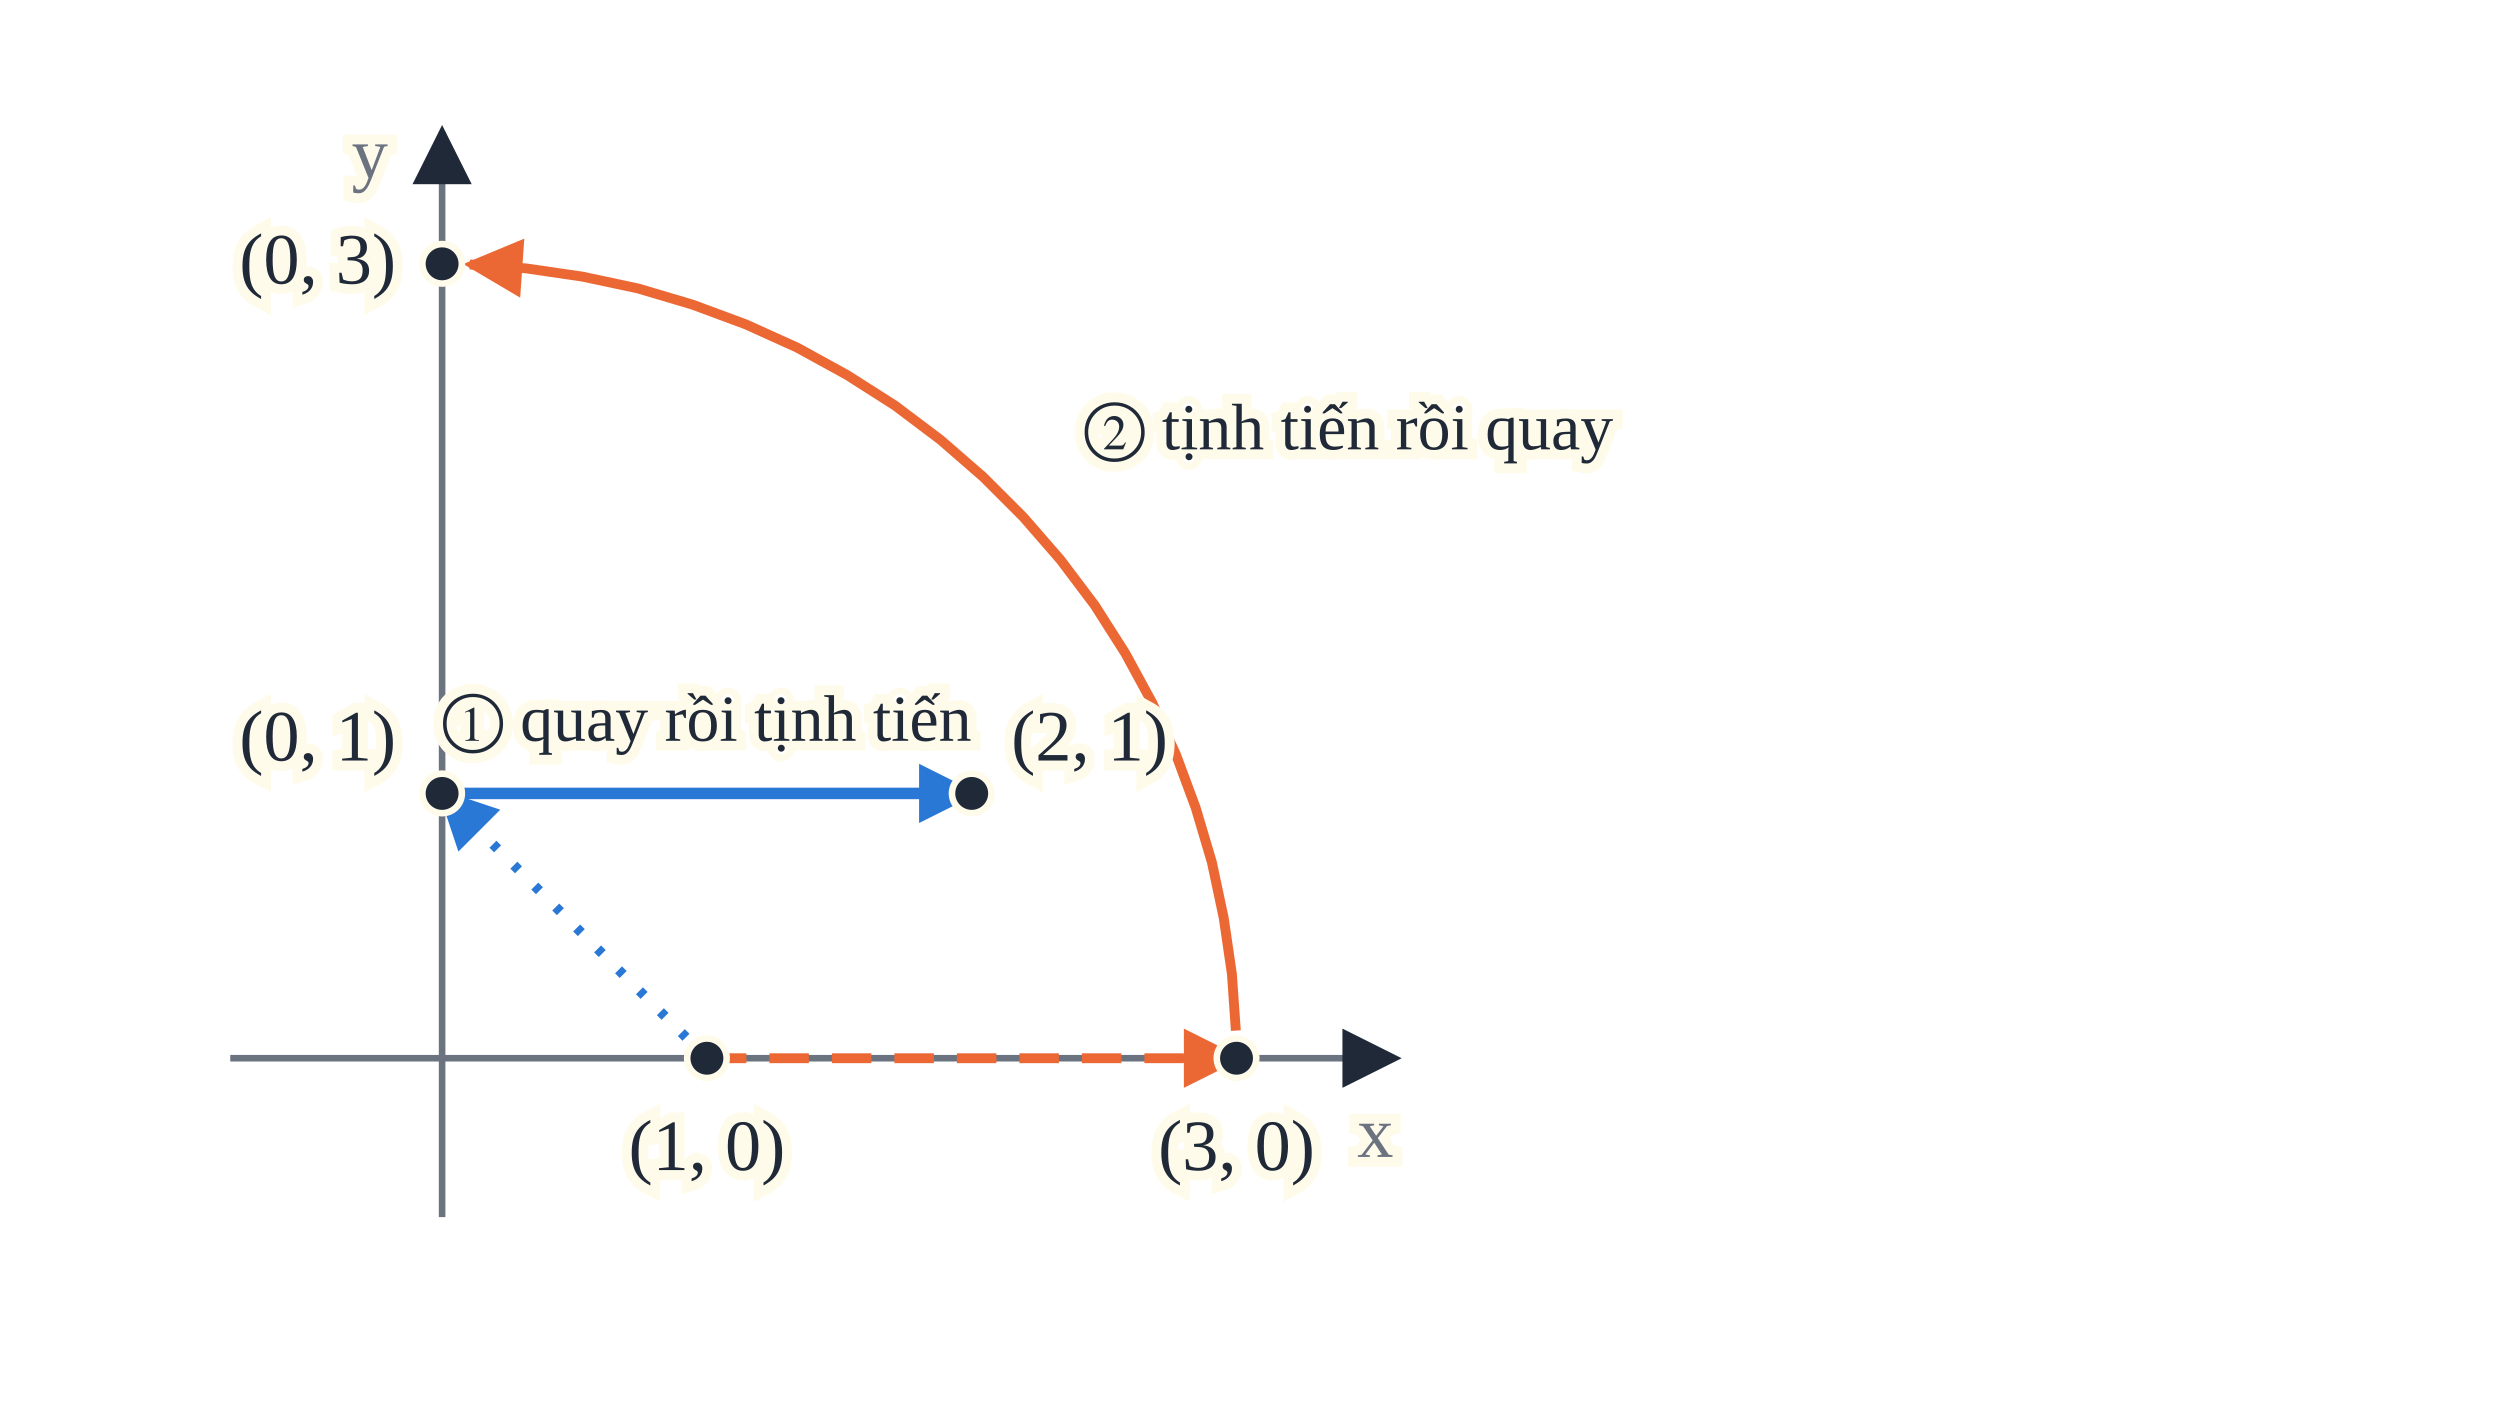
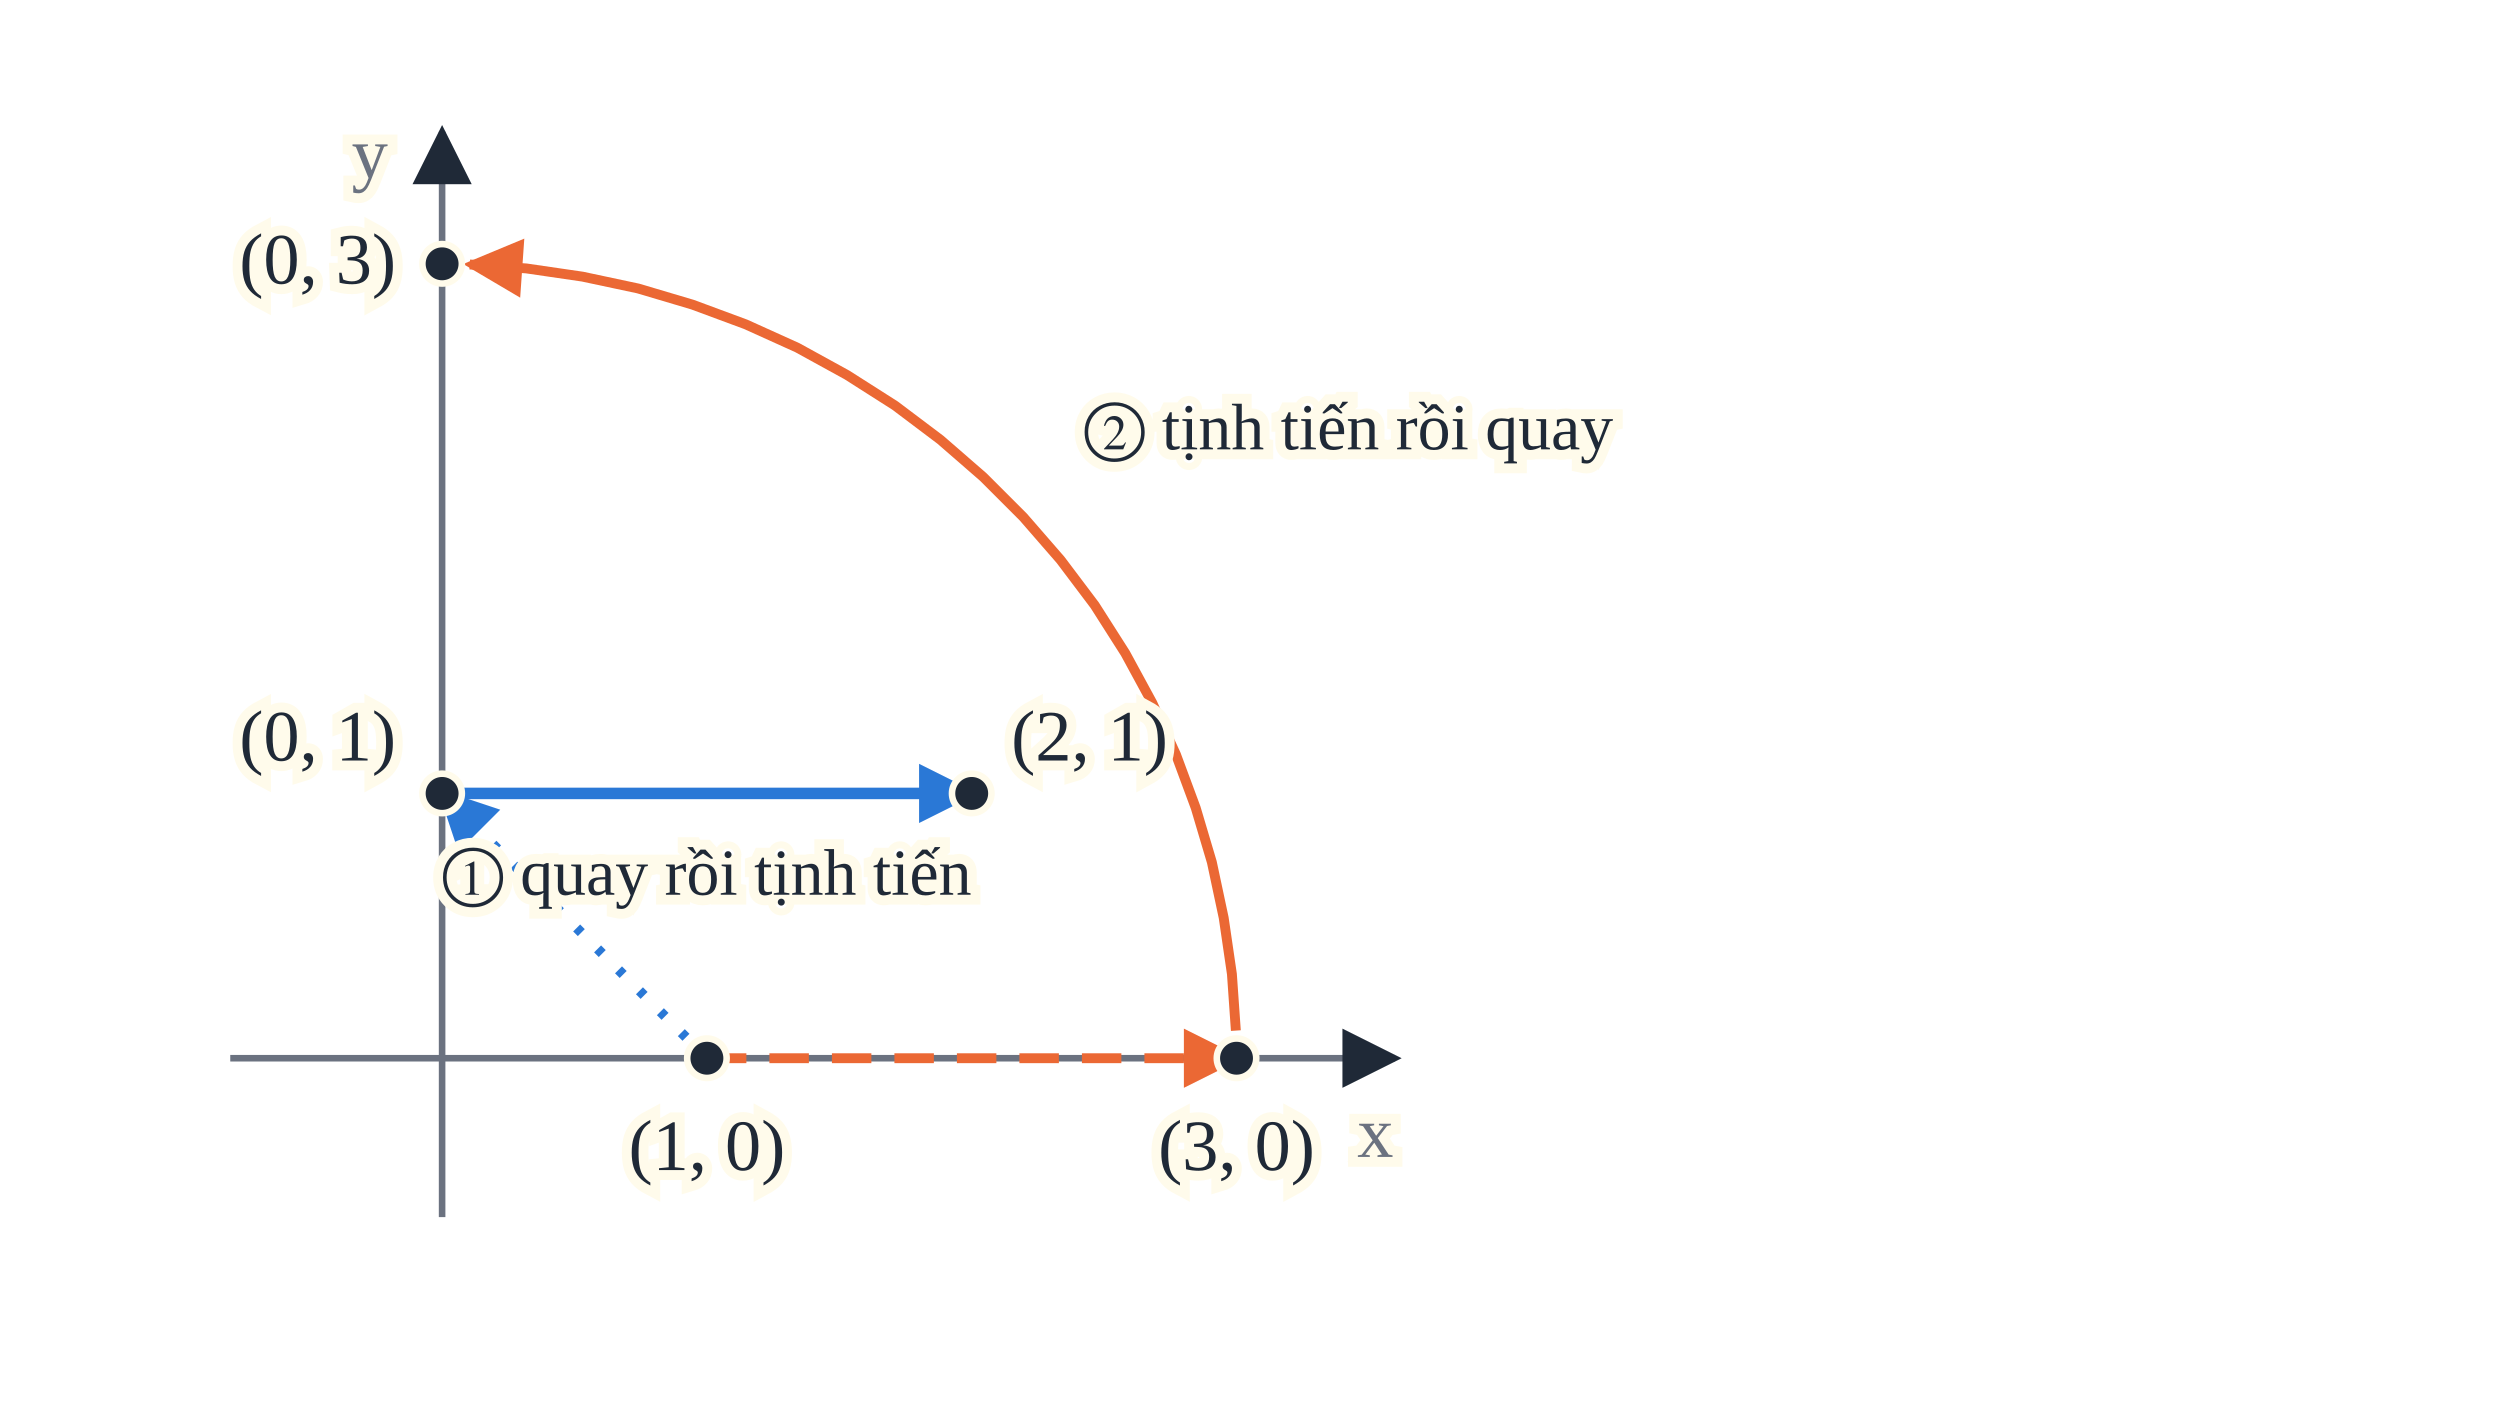
<svg width="760" height="430" viewBox="0 0 760 430">
  <defs>
    <marker id="ar" markerUnits="userSpaceOnUse" markerWidth="18" markerHeight="18" refX="16" refY="9" orient="auto">
      <path d="M0,0 L18,9 L0,18 z" fill="#1f2937" />
    </marker>
    <marker id="ab" markerUnits="userSpaceOnUse" markerWidth="18" markerHeight="18" refX="16" refY="9" orient="auto">
      <path d="M0,0 L18,9 L0,18 z" fill="#2a78d6" />
    </marker>
    <marker id="ao" markerUnits="userSpaceOnUse" markerWidth="18" markerHeight="18" refX="16" refY="9" orient="auto">
      <path d="M0,0 L18,9 L0,18 z" fill="#eb6834" />
    </marker>
  </defs>
  <line x1="70.0" y1="321.7" x2="424.1" y2="321.7" stroke="#6b7280" stroke-width="2" marker-end="url(#ar)" />
  <line x1="134.4" y1="370.0" x2="134.4" y2="40.0" stroke="#6b7280" stroke-width="2" marker-end="url(#ar)" />
  <text x="418.1" y="351.7" font-size="22" fill="#6b7280" text-anchor="middle" stroke="#fffbeb" stroke-width="6" paint-order="stroke">x</text>
  <text x="112.4" y="54.0" font-size="22" fill="#6b7280" text-anchor="middle" stroke="#fffbeb" stroke-width="6" paint-order="stroke">y</text>
  <line x1="214.9" y1="321.7" x2="134.4" y2="241.2" stroke="#2a78d6" stroke-width="3" stroke-dasharray="2 7" marker-end="url(#ab)" />
  <line x1="134.4" y1="241.2" x2="295.4" y2="241.2" stroke="#2a78d6" stroke-width="3.5" marker-end="url(#ab)" />
  <line x1="214.9" y1="321.7" x2="375.9" y2="321.7" stroke="#eb6834" stroke-width="3" stroke-dasharray="12 7" marker-end="url(#ao)" />
  <polyline points="375.7,313.3 374.5,296.1 372.0,279.0 368.4,262.1 363.5,245.6 357.5,229.4 350.3,213.7 342.1,198.6 332.8,184.0 322.4,170.2 311.1,157.2 298.9,145.0 285.9,133.7 272.1,123.3 257.5,114.0 242.4,105.7 226.7,98.6 210.5,92.6 194.0,87.7 177.1,84.1 160.0,81.6 142.8,80.4" fill="none" stroke="#eb6834" stroke-width="3" marker-end="url(#ao)" />
  <circle cx="214.9" cy="321.7" r="6" fill="#1f2937" stroke="#fffbeb" stroke-width="2" />
  <text x="214.9" y="355.7" font-size="22" fill="#1f2937" text-anchor="middle" stroke="#fffbeb" stroke-width="6" paint-order="stroke">(1, 0)</text>
  <circle cx="134.4" cy="241.2" r="6" fill="#1f2937" stroke="#fffbeb" stroke-width="2" />
  <text x="120.4" y="231.2" font-size="22" fill="#1f2937" text-anchor="end" stroke="#fffbeb" stroke-width="6" paint-order="stroke">(0, 1)</text>
  <circle cx="295.4" cy="241.2" r="6" fill="#1f2937" stroke="#fffbeb" stroke-width="2" />
  <text x="307.4" y="231.2" font-size="22" fill="#1f2937" text-anchor="start" stroke="#fffbeb" stroke-width="6" paint-order="stroke">(2, 1)</text>
  <circle cx="375.9" cy="321.7" r="6" fill="#1f2937" stroke="#fffbeb" stroke-width="2" />
  <text x="375.9" y="355.7" font-size="22" fill="#1f2937" text-anchor="middle" stroke="#fffbeb" stroke-width="6" paint-order="stroke">(3, 0)</text>
  <circle cx="134.4" cy="80.2" r="6" fill="#1f2937" stroke="#fffbeb" stroke-width="2" />
  <text x="120.4" y="86.2" font-size="22" fill="#1f2937" text-anchor="end" stroke="#fffbeb" stroke-width="6" paint-order="stroke">(0, 3)</text>
-   <text x="214.9" y="225.2" font-size="20" fill="#1f2937" text-anchor="middle" stroke="#fffbeb" stroke-width="6" paint-order="stroke">① quay rồi tịnh tiến</text>
+   <text x="214.9" y="272.0" font-size="20" fill="#1f2937" text-anchor="middle" stroke="#fffbeb" stroke-width="6" paint-order="stroke">① quay rồi tịnh tiến</text>
  <text x="329.5" y="136.6" font-size="20" fill="#1f2937" text-anchor="start" stroke="#fffbeb" stroke-width="6" paint-order="stroke">② tịnh tiến rồi quay</text>
</svg>
